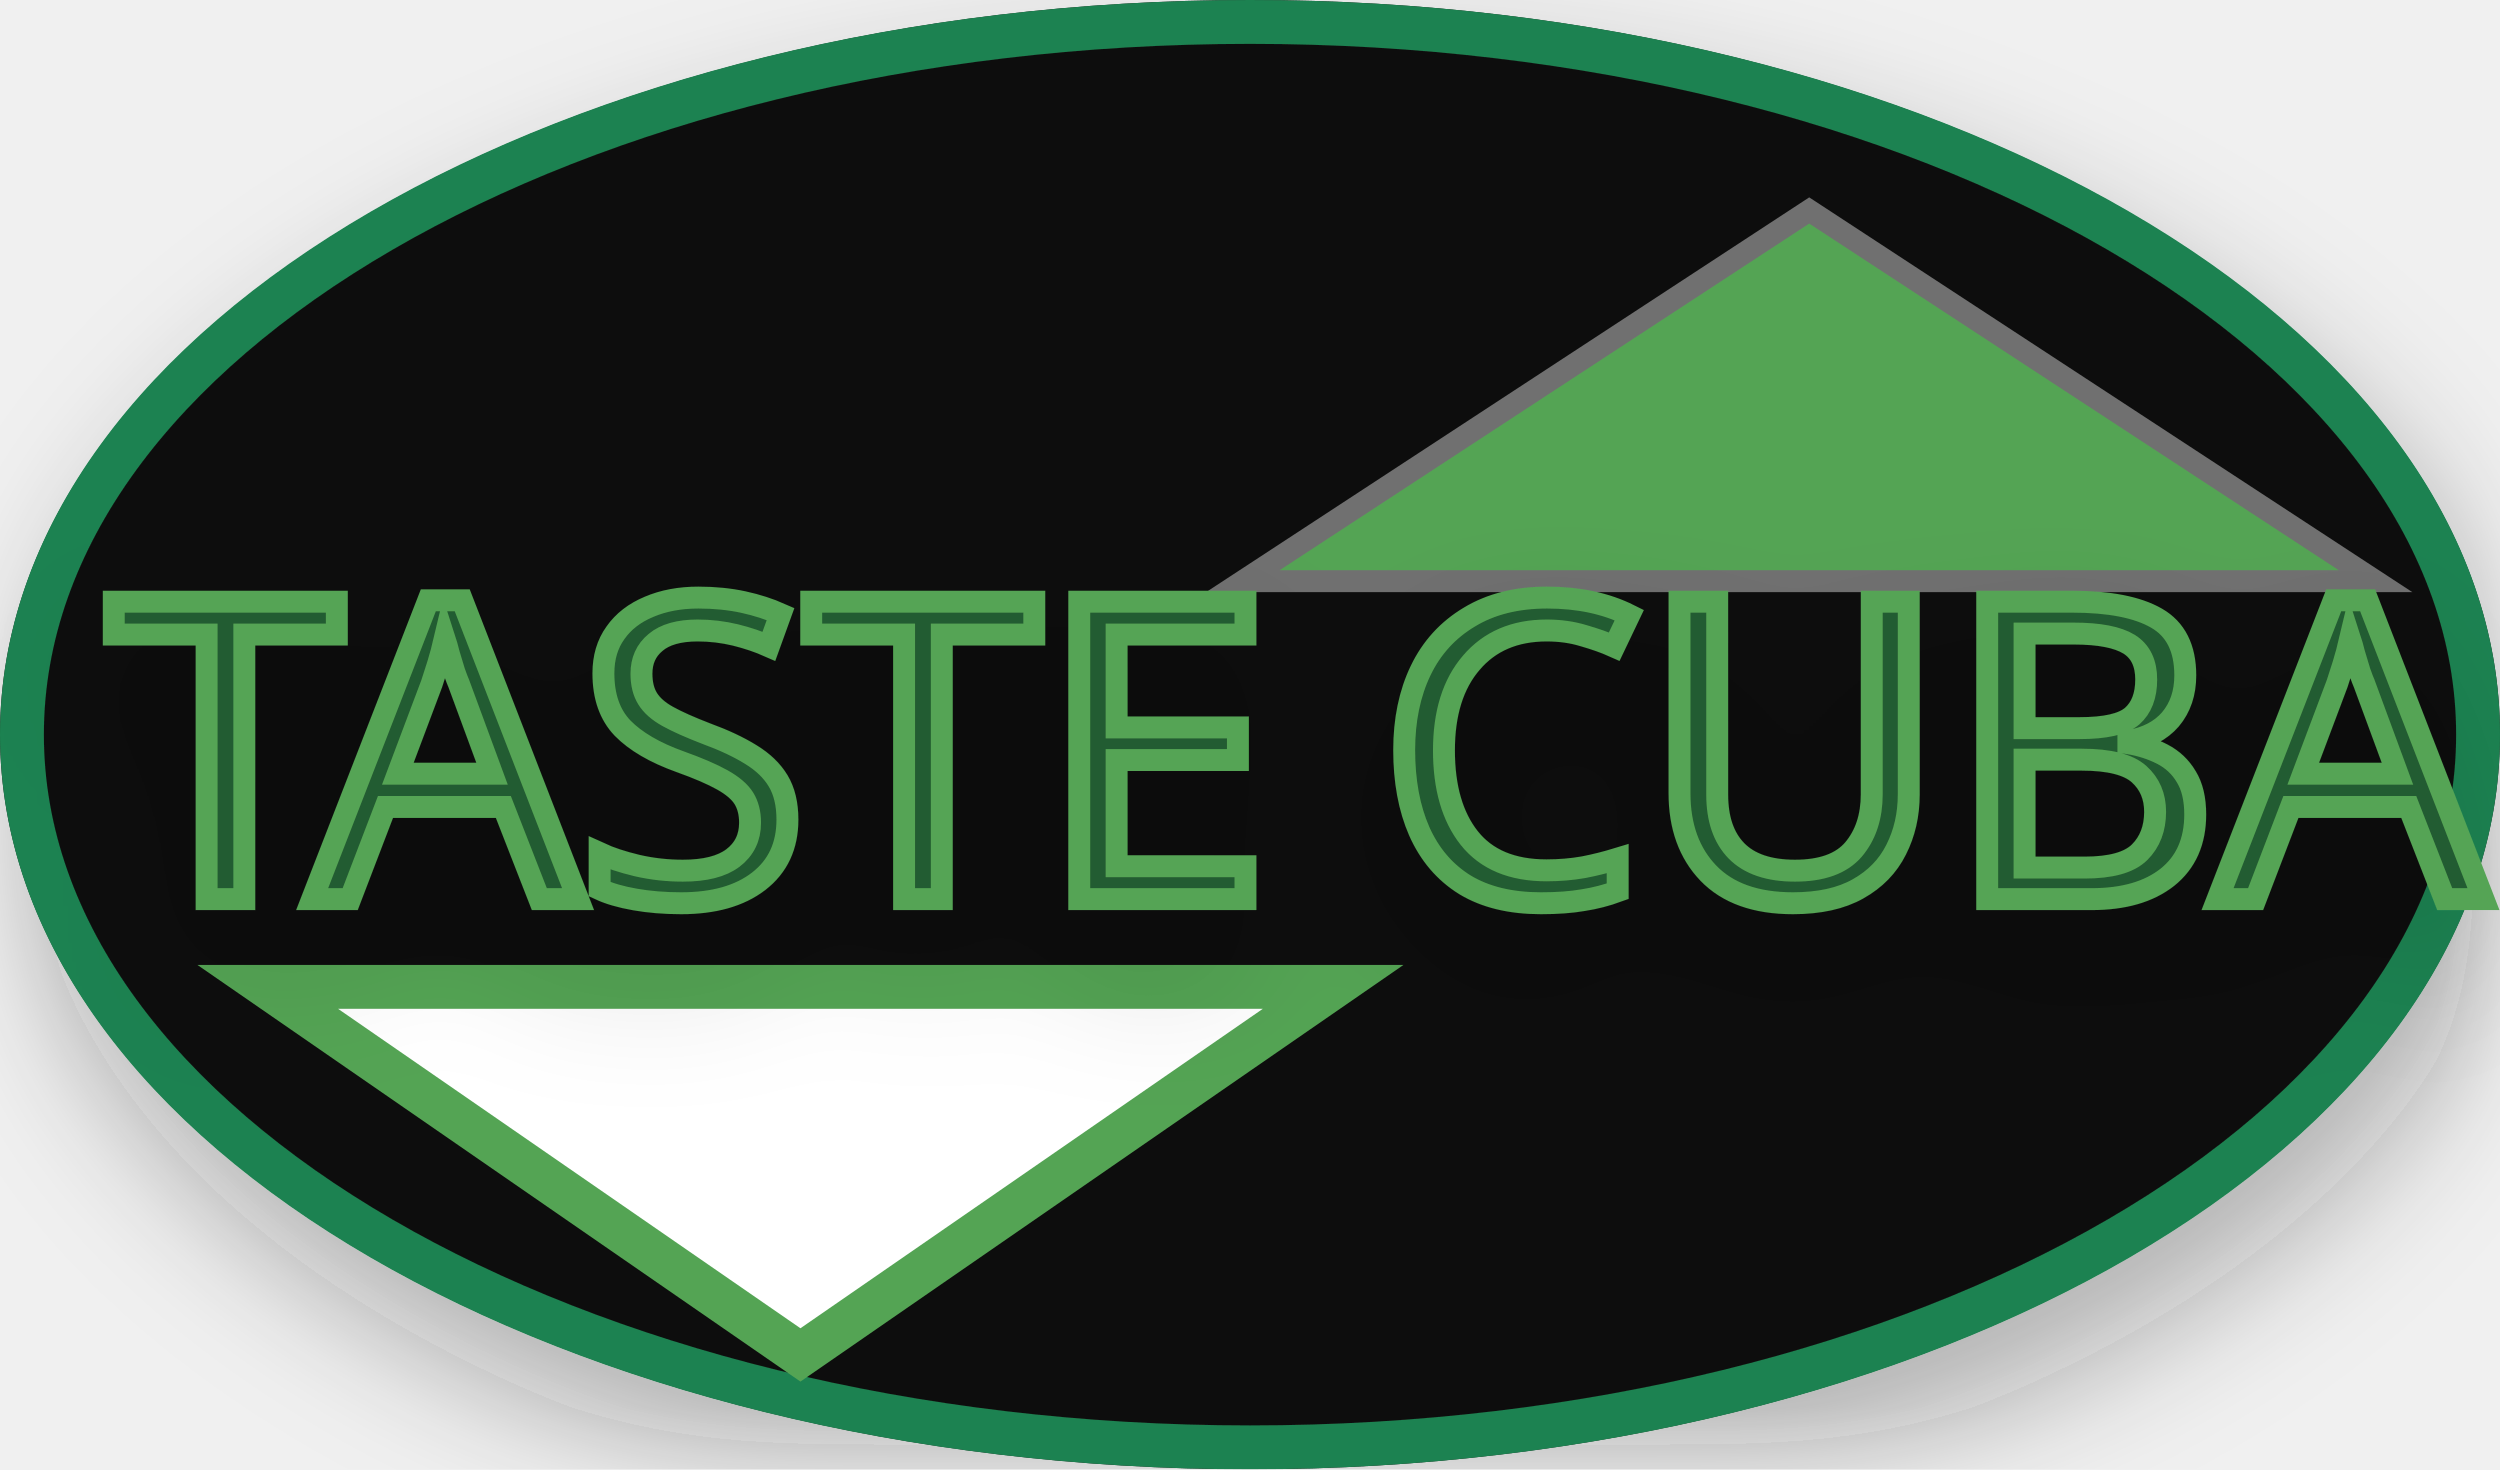
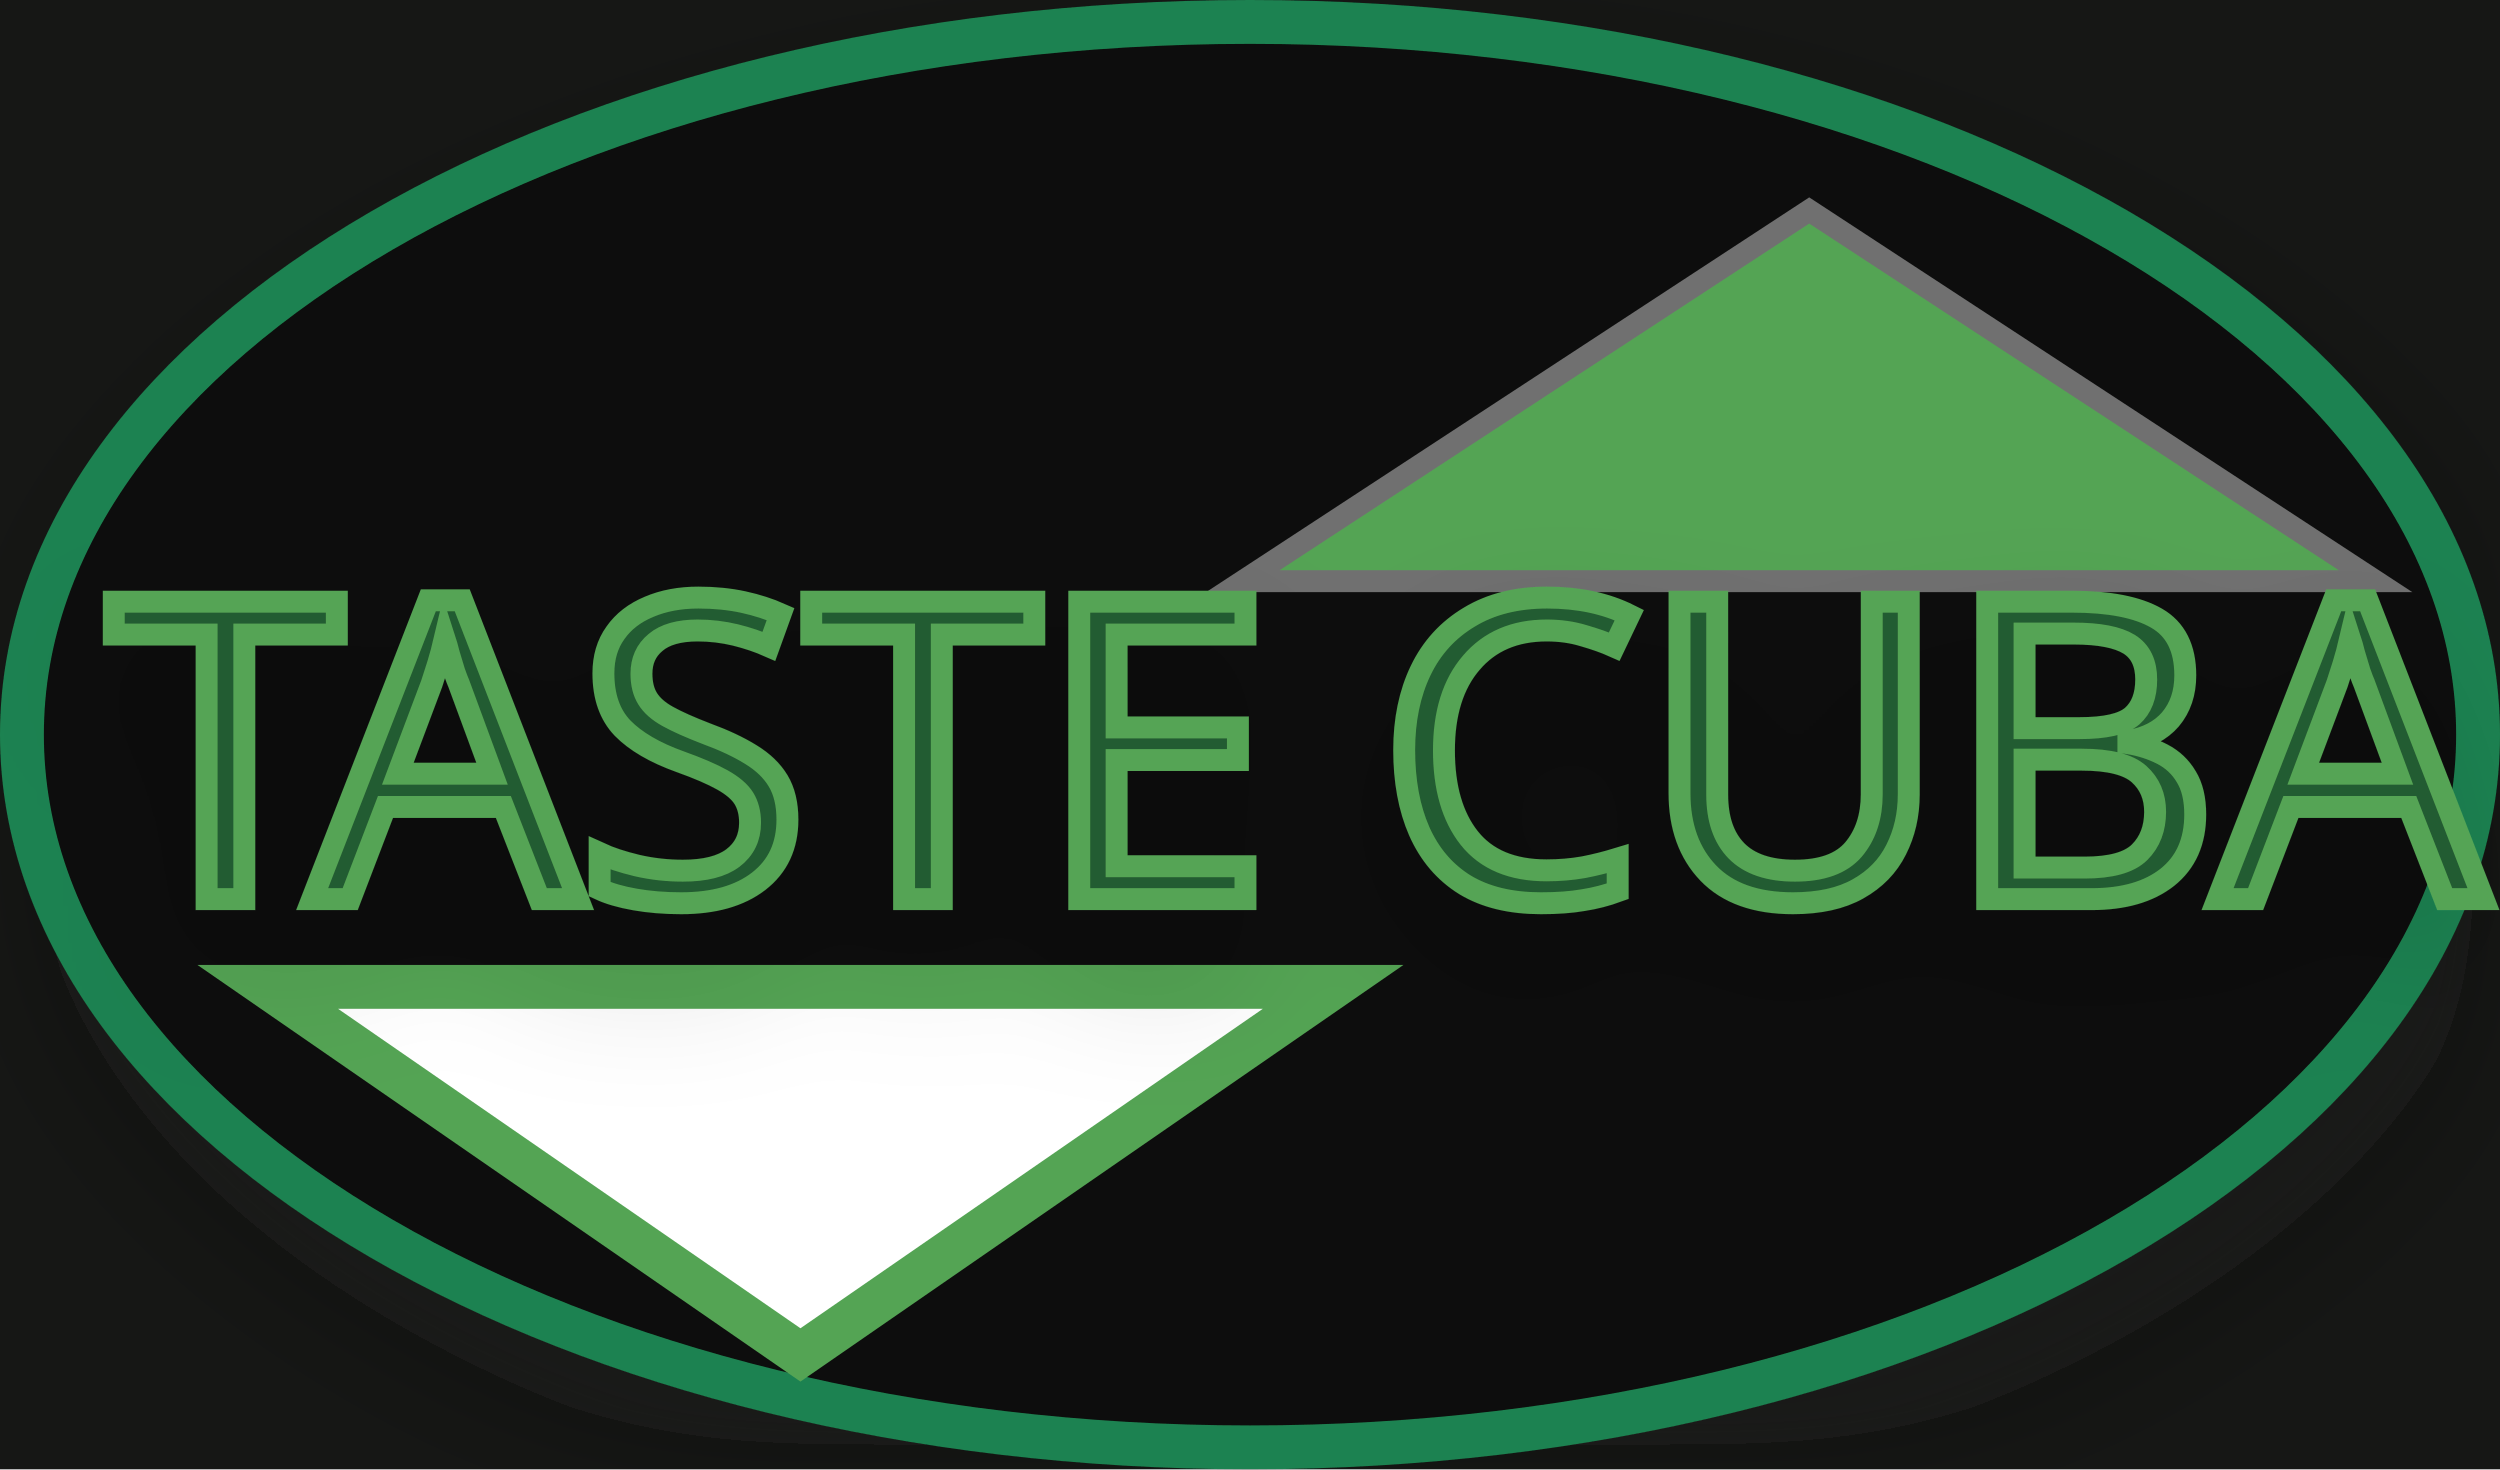
<svg xmlns="http://www.w3.org/2000/svg" width="114" height="67" viewBox="0 0 114 67">
  <defs>
    <filter id="Ellipse_1" x="-8" y="-6" width="132" height="85" filterUnits="userSpaceOnUse">
      <feOffset dx="1" dy="3" input="SourceAlpha" />
      <feGaussianBlur stdDeviation="3" result="blur" />
      <feFlood flood-color="#151d16" flood-opacity="0.302" />
      <feComposite operator="in" in2="blur" />
      <feComposite in="SourceGraphic" />
    </filter>
    <filter id="TASTE_CUBA" x="-5" y="13" width="124" height="46" filterUnits="userSpaceOnUse">
      <feOffset dy="3" input="SourceAlpha" />
      <feGaussianBlur stdDeviation="3" result="blur-2" />
      <feFlood flood-color="#011000" flood-opacity="0.161" />
      <feComposite operator="in" in2="blur-2" />
      <feComposite in="SourceGraphic" />
    </filter>
    <clipPath id="clip-Artboard_1">
      <rect width="114" height="67" />
    </clipPath>
  </defs>
  <g id="Artboard_1" data-name="Artboard – 1" clip-path="url(#clip-Artboard_1)">
+     <rect width="114" height="67" fill="#161715" />
    <g transform="matrix(1, 0, 0, 1, 0, 0)" filter="url(#Ellipse_1)">
-       <g id="Ellipse_1-2" data-name="Ellipse 1" fill="#101110" stroke="#1f8251" stroke-width="2">
+       <g id="Ellipse_1-2" data-name="Ellipse 1" fill="#0c0f0c" stroke="#1f8251" stroke-width="2">
        <ellipse cx="57" cy="33.5" rx="57" ry="33.5" stroke="none" />
        <ellipse cx="57" cy="33.5" rx="56" ry="32.5" fill="none" />
      </g>
    </g>
    <g id="Polygon_2" data-name="Polygon 2" transform="translate(64 63) rotate(180)" fill="#fff">
      <path d="M 51.793 18 L 3.207 18 L 27.5 1.215 L 51.793 18 Z" stroke="none" />
      <path d="M 27.5 2.431 L 6.413 17 L 48.587 17 L 27.5 2.431 M 27.5 0 L 55 19 L 0 19 L 27.5 0 Z" stroke="none" fill="#54a454" />
    </g>
    <g id="Polygon_3" data-name="Polygon 3" transform="translate(55 9)" fill="#54a454">
      <path d="M 53.323 17.5 L 1.677 17.5 L 27.5 0.598 L 53.323 17.5 Z" stroke="none" />
      <path d="M 27.5 1.195 L 3.354 17 L 51.646 17 L 27.5 1.195 M 27.5 0 L 55 18 L 0 18 L 27.5 0 Z" stroke="none" fill="#707070" />
    </g>
    <g transform="matrix(1, 0, 0, 1, 0, 0)" filter="url(#TASTE_CUBA)">
      <text id="TASTE_CUBA-2" data-name="TASTE CUBA" transform="translate(5 41)" fill="#235b30" stroke="#54a454" stroke-width="1" font-size="19" font-family="SegoeUI, Segoe UI">
        <tspan x="0" y="0">TASTE CUBA</tspan>
      </text>
    </g>
  </g>
</svg>
